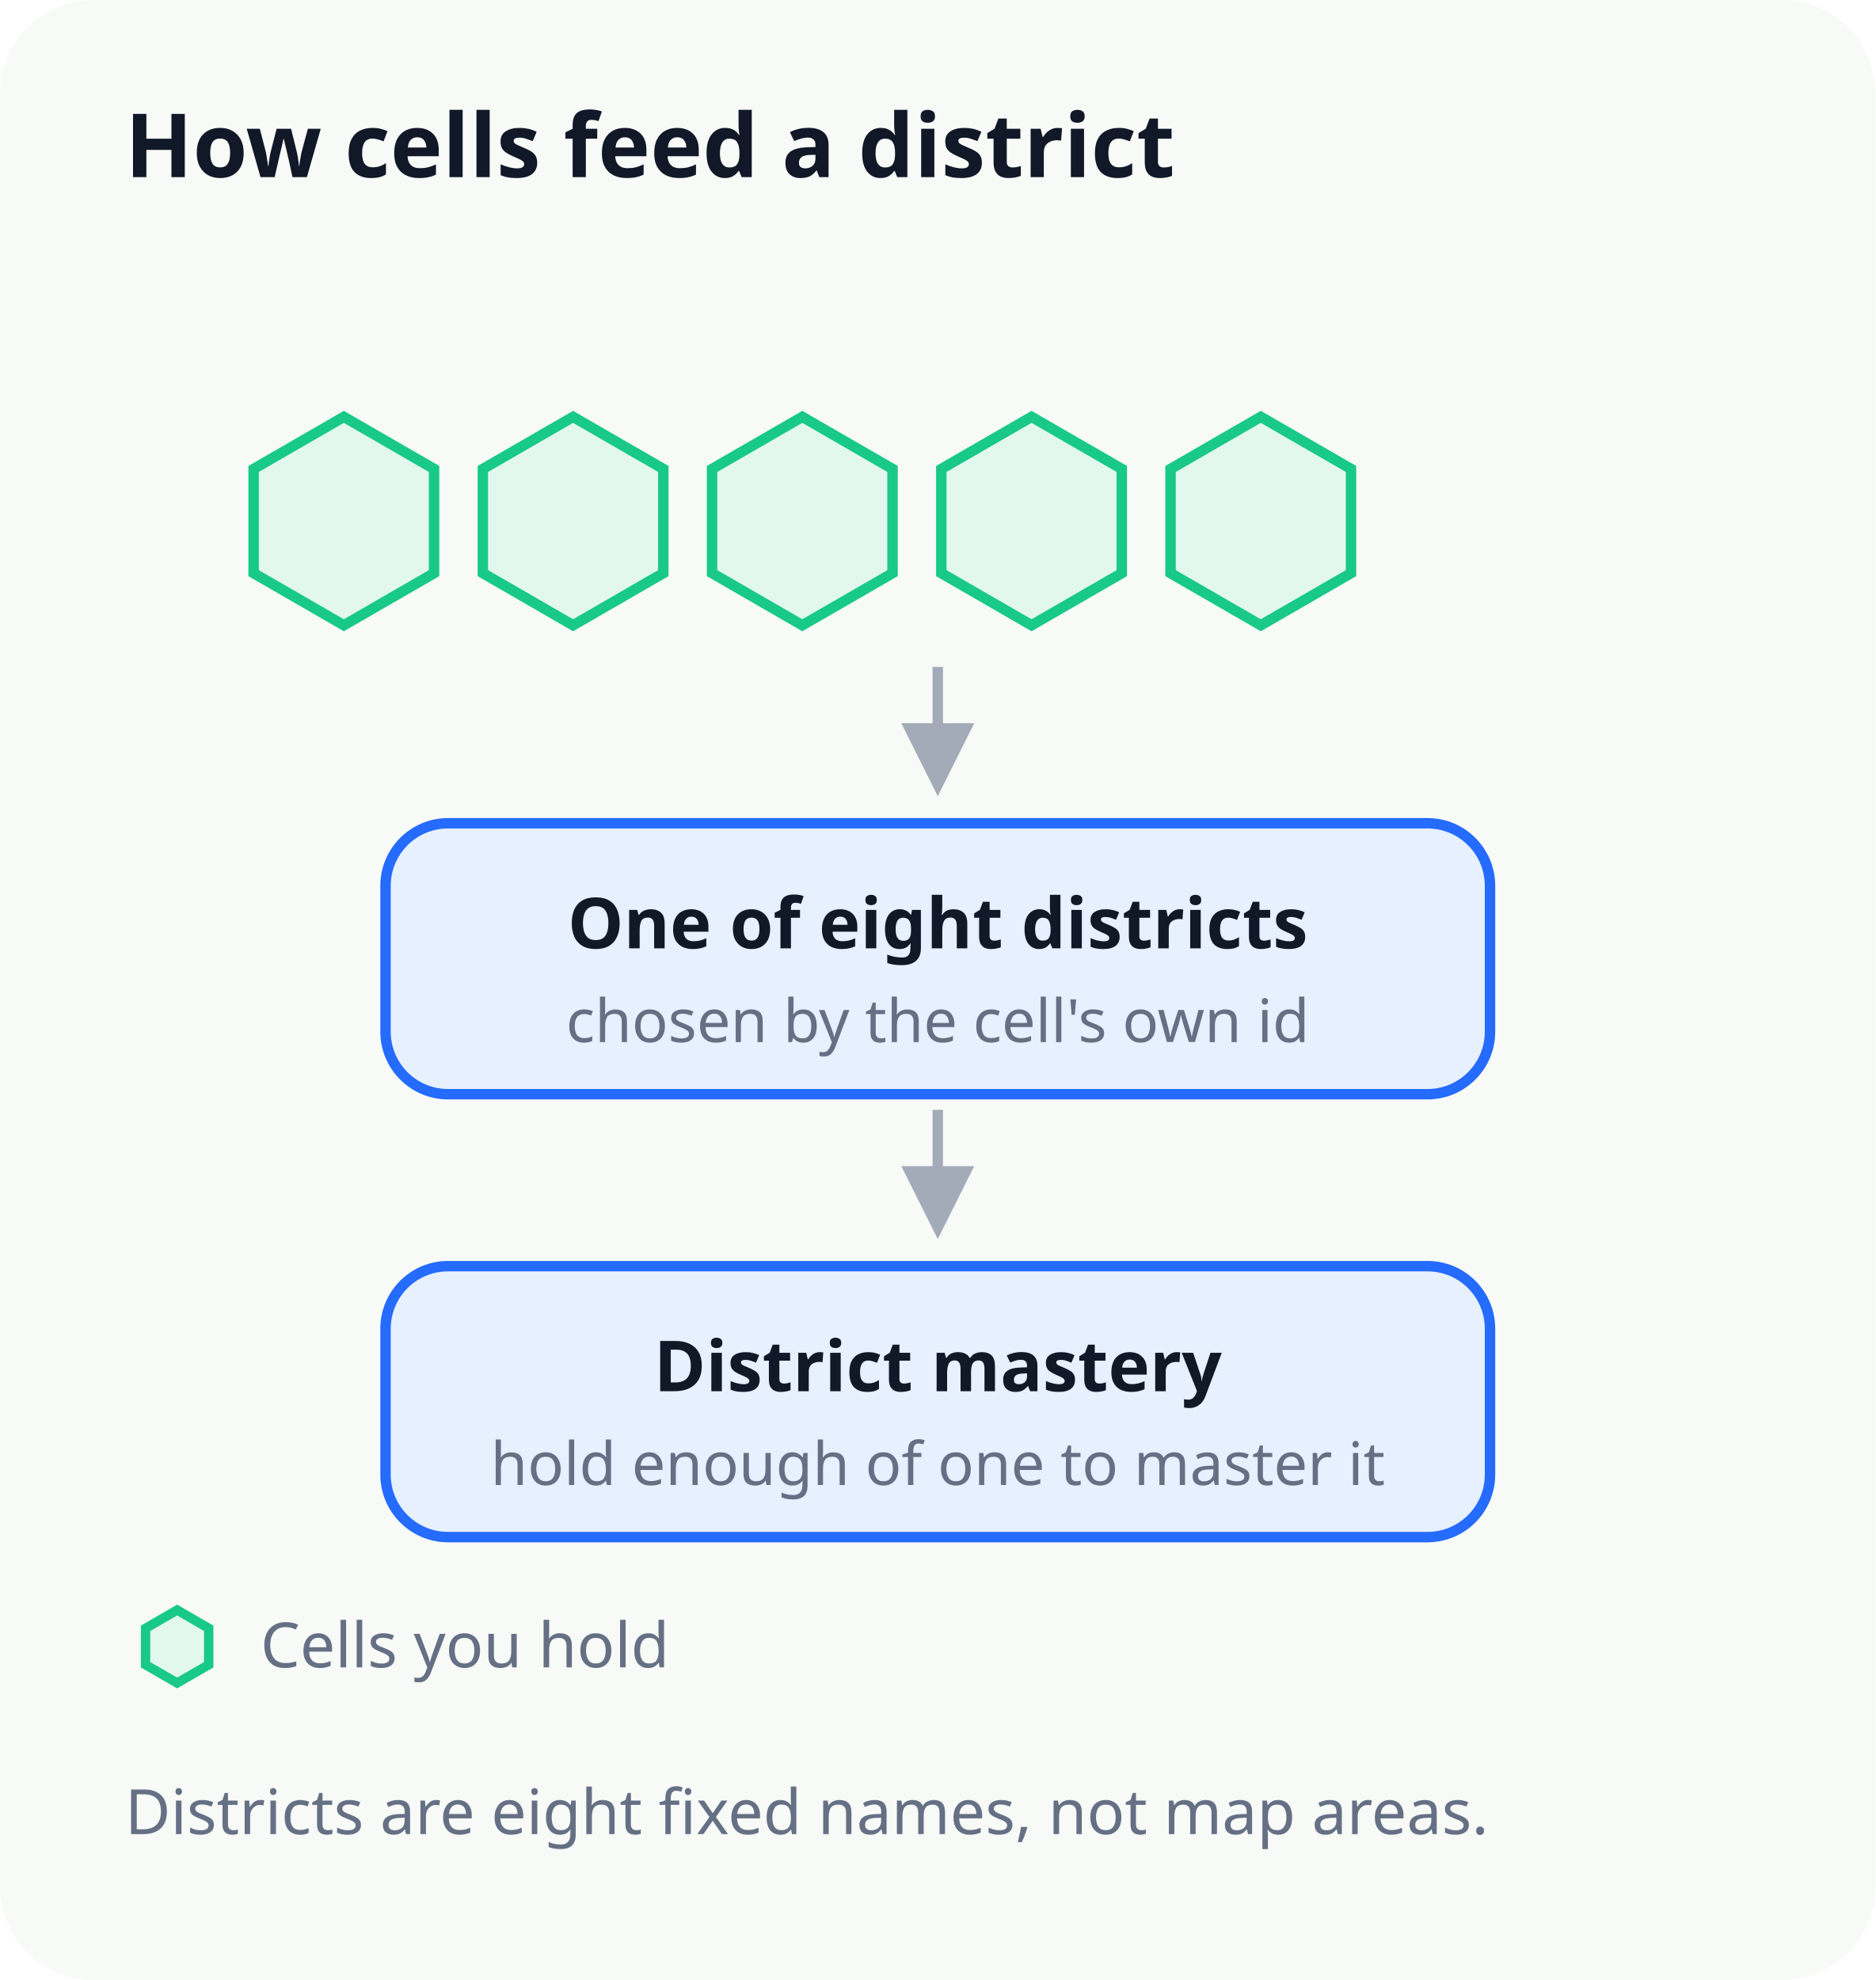
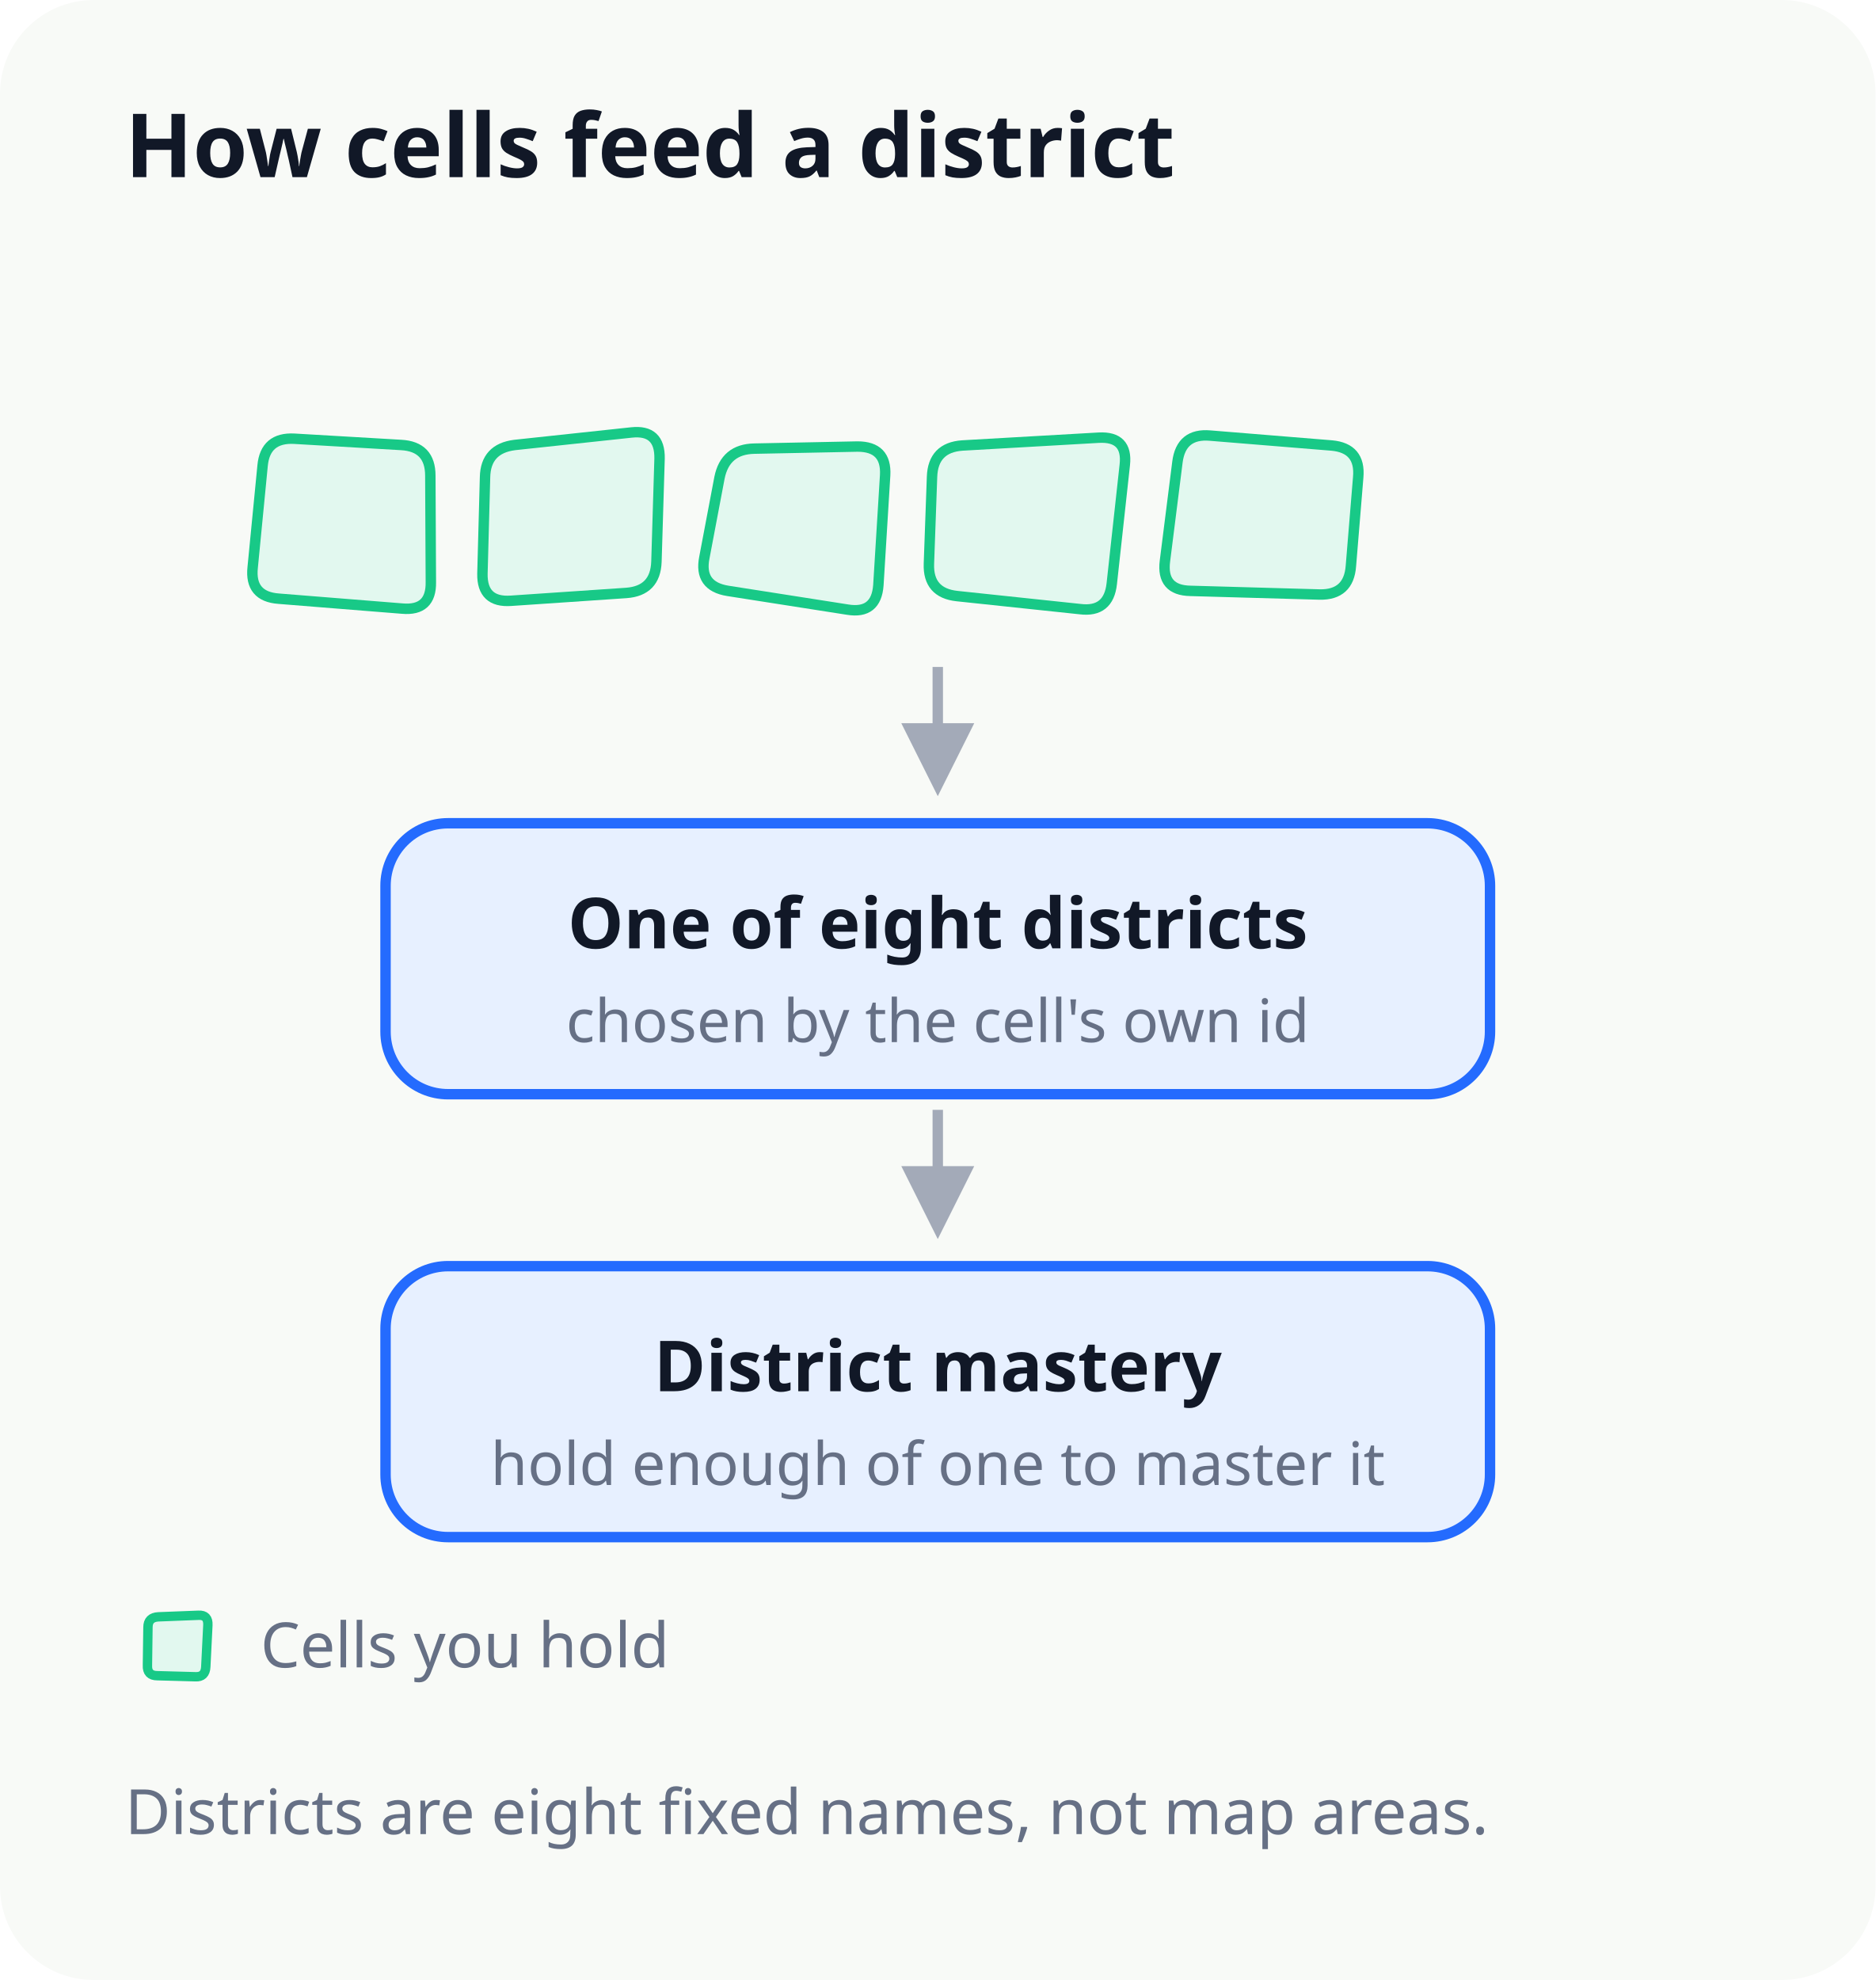
<svg xmlns="http://www.w3.org/2000/svg" viewBox="0 0 360 380" role="img" aria-labelledby="districts-t districts-d">
  <rect width="360" height="380" rx="18" fill="#F8FAF7" />
  <defs>
    <marker id="a" viewBox="0 0 10 10" refX="8" refY="5" markerWidth="7" markerHeight="7" orient="auto-start-reverse">
      <path d="M0,0 L10,5 L0,10 z" fill="#A3AAB8" />
    </marker>
  </defs>
  <text x="24" y="34" font-family="Sora, 'Plus Jakarta Sans', system-ui, sans-serif" font-size="17" font-weight="800" fill="#111827">How cells feed a district</text>
-   <polygon points="66,80 83.32,90.0 83.32,110.0 66,120 48.68,110.0 48.68,90.0" fill="#E2F8EF" stroke="#18C987" stroke-width="2" />
-   <polygon points="110,80 127.32,90.0 127.32,110.0 110,120 92.68,110.0 92.68,90.0" fill="#E2F8EF" stroke="#18C987" stroke-width="2" />
-   <polygon points="154,80 171.32,90.0 171.32,110.0 154,120 136.68,110.0 136.68,90.0" fill="#E2F8EF" stroke="#18C987" stroke-width="2" />
-   <polygon points="198,80 215.32,90.0 215.32,110.0 198,120 180.68,110.0 180.68,90.0" fill="#E2F8EF" stroke="#18C987" stroke-width="2" />
-   <polygon points="242,80 259.32,90.0 259.32,110.0 242,120 224.68,110.0 224.68,90.0" fill="#E2F8EF" stroke="#18C987" stroke-width="2" />
+   <path d="M56.5 84.2 L77 85.4 Q82.6 85.7 82.6 91.3 L82.7 111.7 Q82.8 117.3 77.2 116.8 L53.5 114.9 Q47.9 114.5 48.5 108.9 L50.4 89.4 Q50.9 83.9 56.5 84.2Z" fill="#E2F8EF" stroke="#18C987" stroke-width="2" />
+   <path d="M98.8 85.4 L121.2 83 Q126.7 82.4 126.6 88 L126 107.8 Q125.8 113.4 120.2 113.8 L98.1 115.3 Q92.5 115.7 92.6 110.1 L93.1 91.6 Q93.2 86.1 98.8 85.4Z" fill="#E2F8EF" stroke="#18C987" stroke-width="2" />
+   <path d="M144.8 86.1 L164.6 85.7 Q170.2 85.7 169.9 91.2 L168.6 112.3 Q168.2 117.9 162.7 117 L139.7 113.4 Q134.1 112.5 135.2 107 L138.1 91.7 Q139.2 86.2 144.8 86.1Z" fill="#E2F8EF" stroke="#18C987" stroke-width="2" />
+   <path d="M184.7 85.5 L210.9 84 Q216.5 83.7 215.9 89.2 L213.4 112 Q212.8 117.6 207.3 116.9 L183.7 114.4 Q178.1 113.8 178.3 108.2 L178.9 91.5 Q179.1 85.9 184.7 85.5Z" fill="#E2F8EF" stroke="#18C987" stroke-width="2" />
+   <path d="M232.3 83.6 L255.6 85.5 Q261.2 86 260.7 91.6 L259.3 108.6 Q258.9 114.2 253.3 114.1 L228.5 113.4 Q222.9 113.3 223.6 107.7 L226 88.7 Q226.7 83.1 232.3 83.6Z" fill="#E2F8EF" stroke="#18C987" stroke-width="2" />
  <path d="M 180 128 L 180 150" fill="none" stroke="#A3AAB8" stroke-width="2" marker-end="url(#a)" />
  <rect x="74" y="158" width="212" height="52" rx="12" fill="#E7F0FF" stroke="#246BFE" stroke-width="2" />
  <text x="180.0" y="182.0" text-anchor="middle" font-family="Sora, 'Plus Jakarta Sans', system-ui, sans-serif" font-size="13.5" font-weight="700" fill="#111827">One of eight districts</text>
  <text x="180.0" y="200.0" text-anchor="middle" font-family="Sora, 'Plus Jakarta Sans', system-ui, sans-serif" font-size="11.5" fill="#667085">chosen by the cell's own id</text>
  <path d="M 180 213 L 180 235" fill="none" stroke="#A3AAB8" stroke-width="2" marker-end="url(#a)" />
  <rect x="74" y="243" width="212" height="52" rx="12" fill="#E7F0FF" stroke="#246BFE" stroke-width="2" />
  <text x="180.0" y="267.0" text-anchor="middle" font-family="Sora, 'Plus Jakarta Sans', system-ui, sans-serif" font-size="13.5" font-weight="700" fill="#111827">District mastery</text>
  <text x="180.0" y="285.0" text-anchor="middle" font-family="Sora, 'Plus Jakarta Sans', system-ui, sans-serif" font-size="11.5" fill="#667085">hold enough of one to master it</text>
-   <polygon points="34,309 40.06,312.5 40.06,319.5 34,323 27.94,319.5 27.94,312.5" fill="#E2F8EF" stroke="#18C987" stroke-width="1.8" />
+   <path d="M30.4 310.3 L38.1 310 Q40 309.9 39.9 311.9 L39.5 319.9 Q39.4 321.9 37.5 321.8 L30.2 321.6 Q28.2 321.6 28.3 319.6 L28.4 312.3 Q28.4 310.4 30.4 310.3Z" fill="#E2F8EF" stroke="#18C987" stroke-width="1.8" />
  <text x="50" y="320" font-family="Sora, 'Plus Jakarta Sans', system-ui, sans-serif" font-size="12" fill="#667085">Cells you hold</text>
  <text x="24" y="352" font-family="Sora, 'Plus Jakarta Sans', system-ui, sans-serif" font-size="12" fill="#667085">Districts are eight fixed names, not map areas.</text>
</svg>
